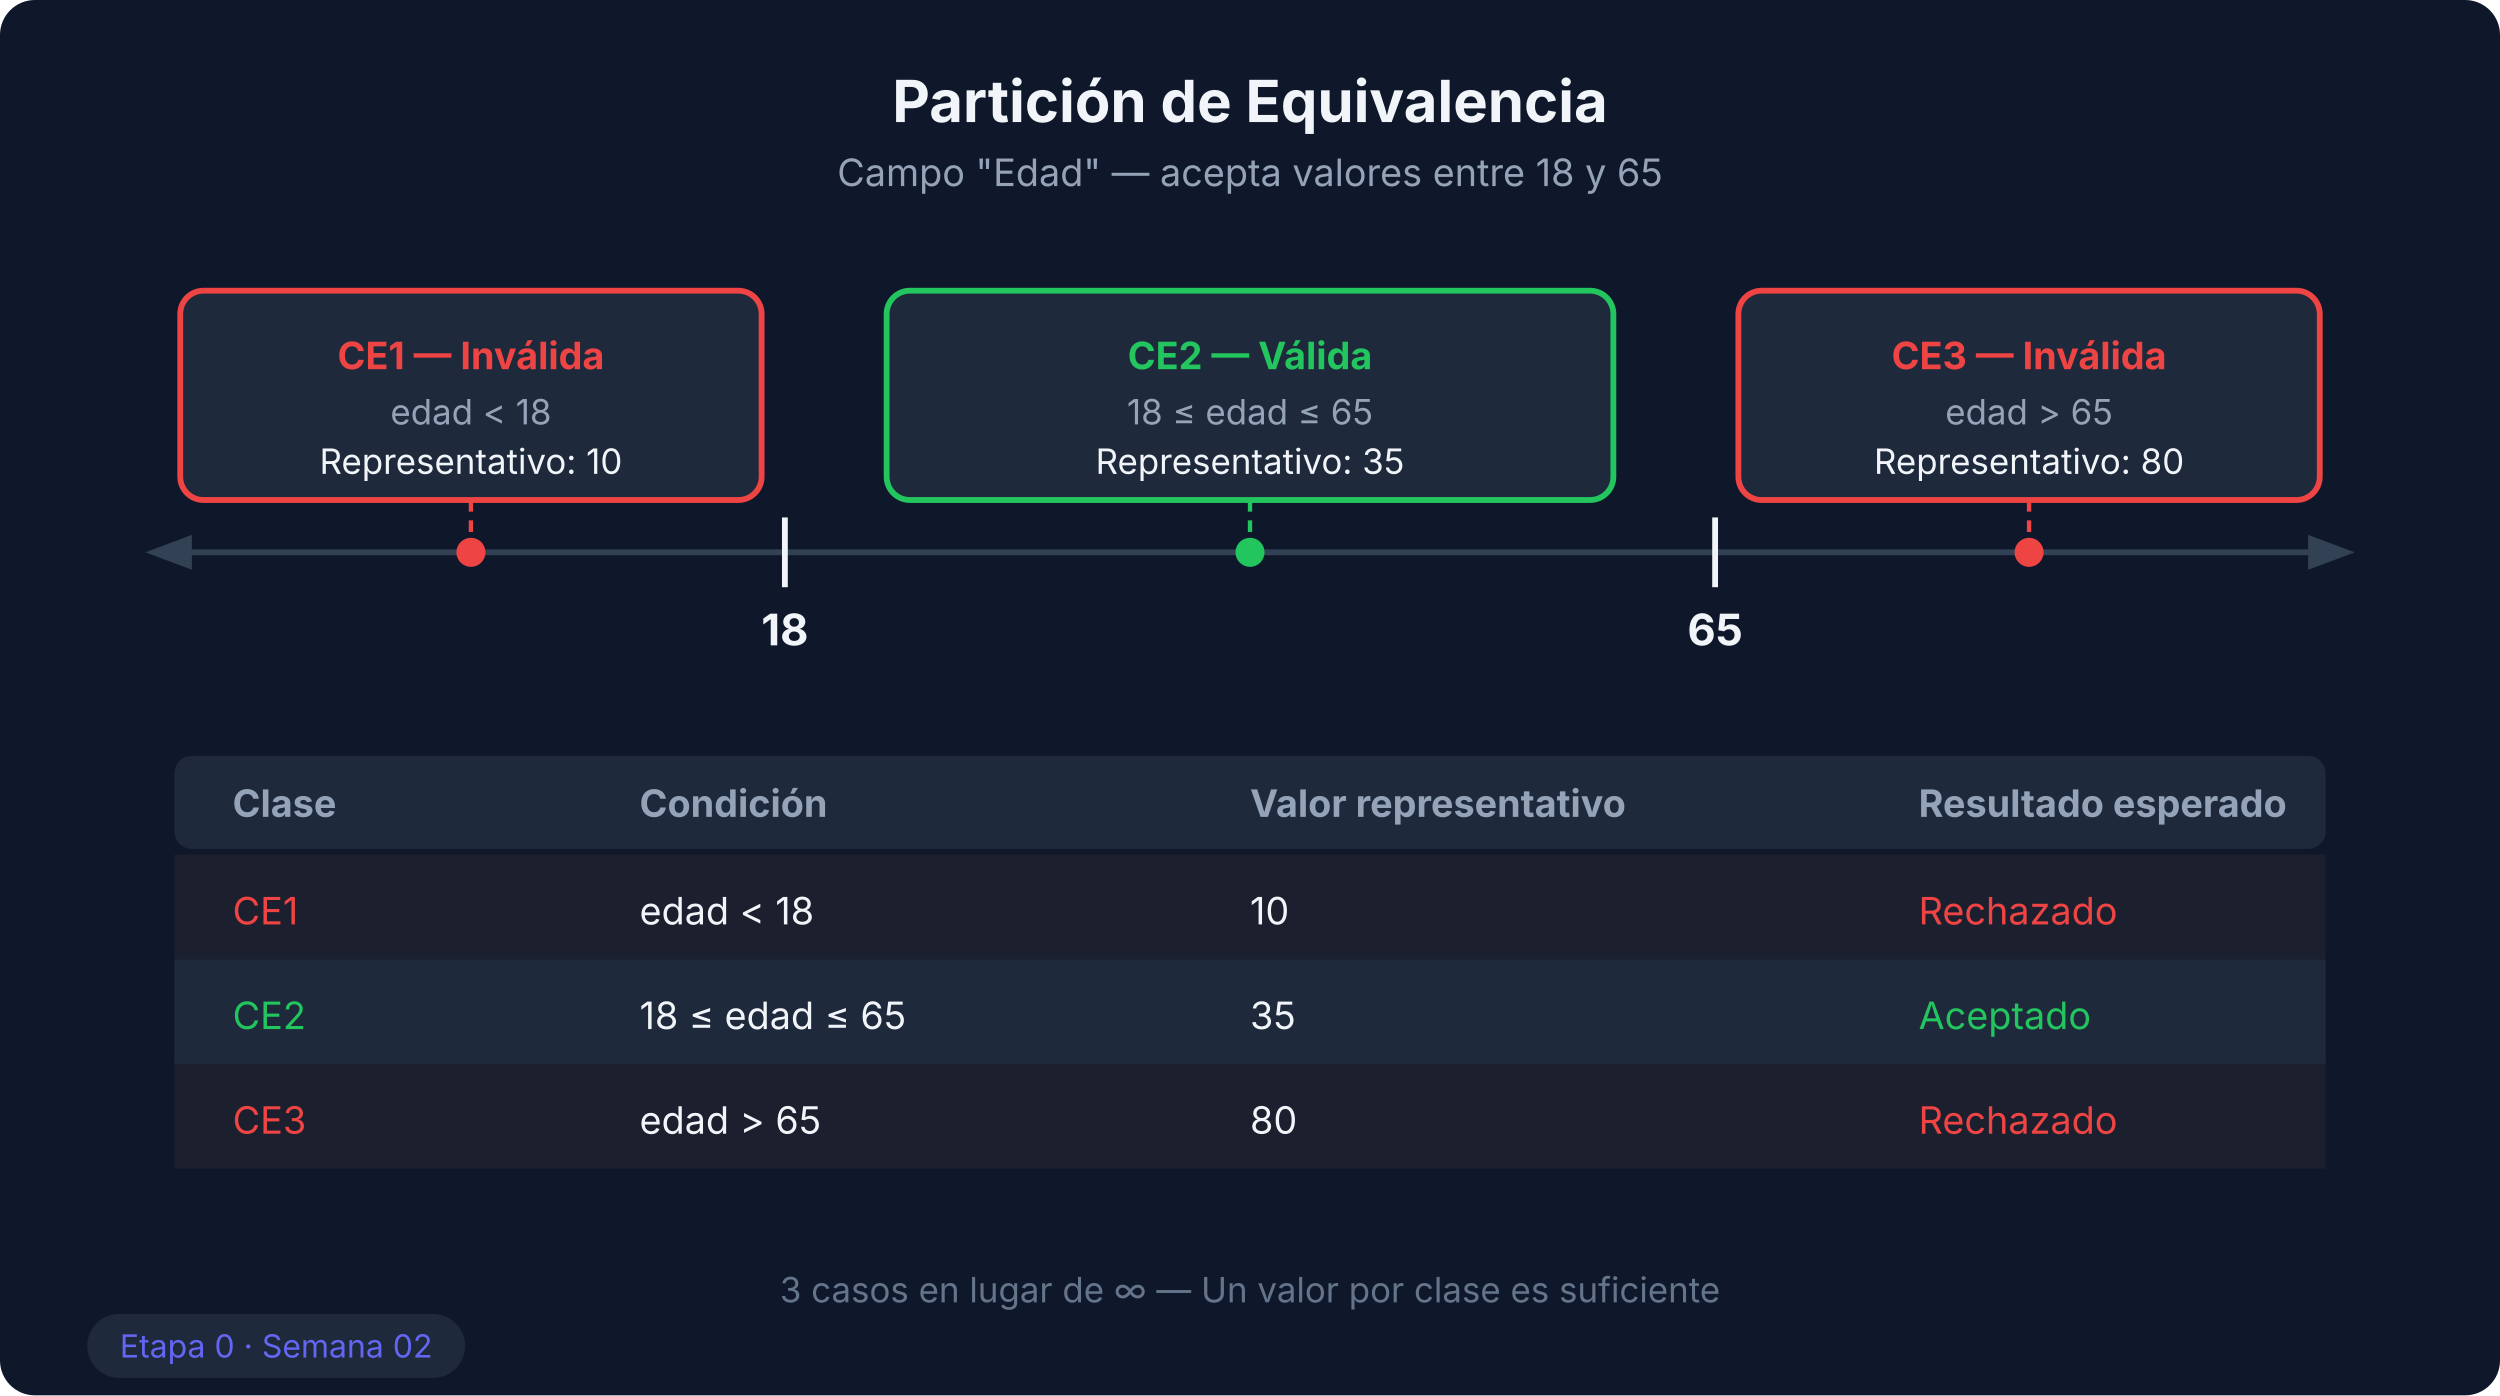
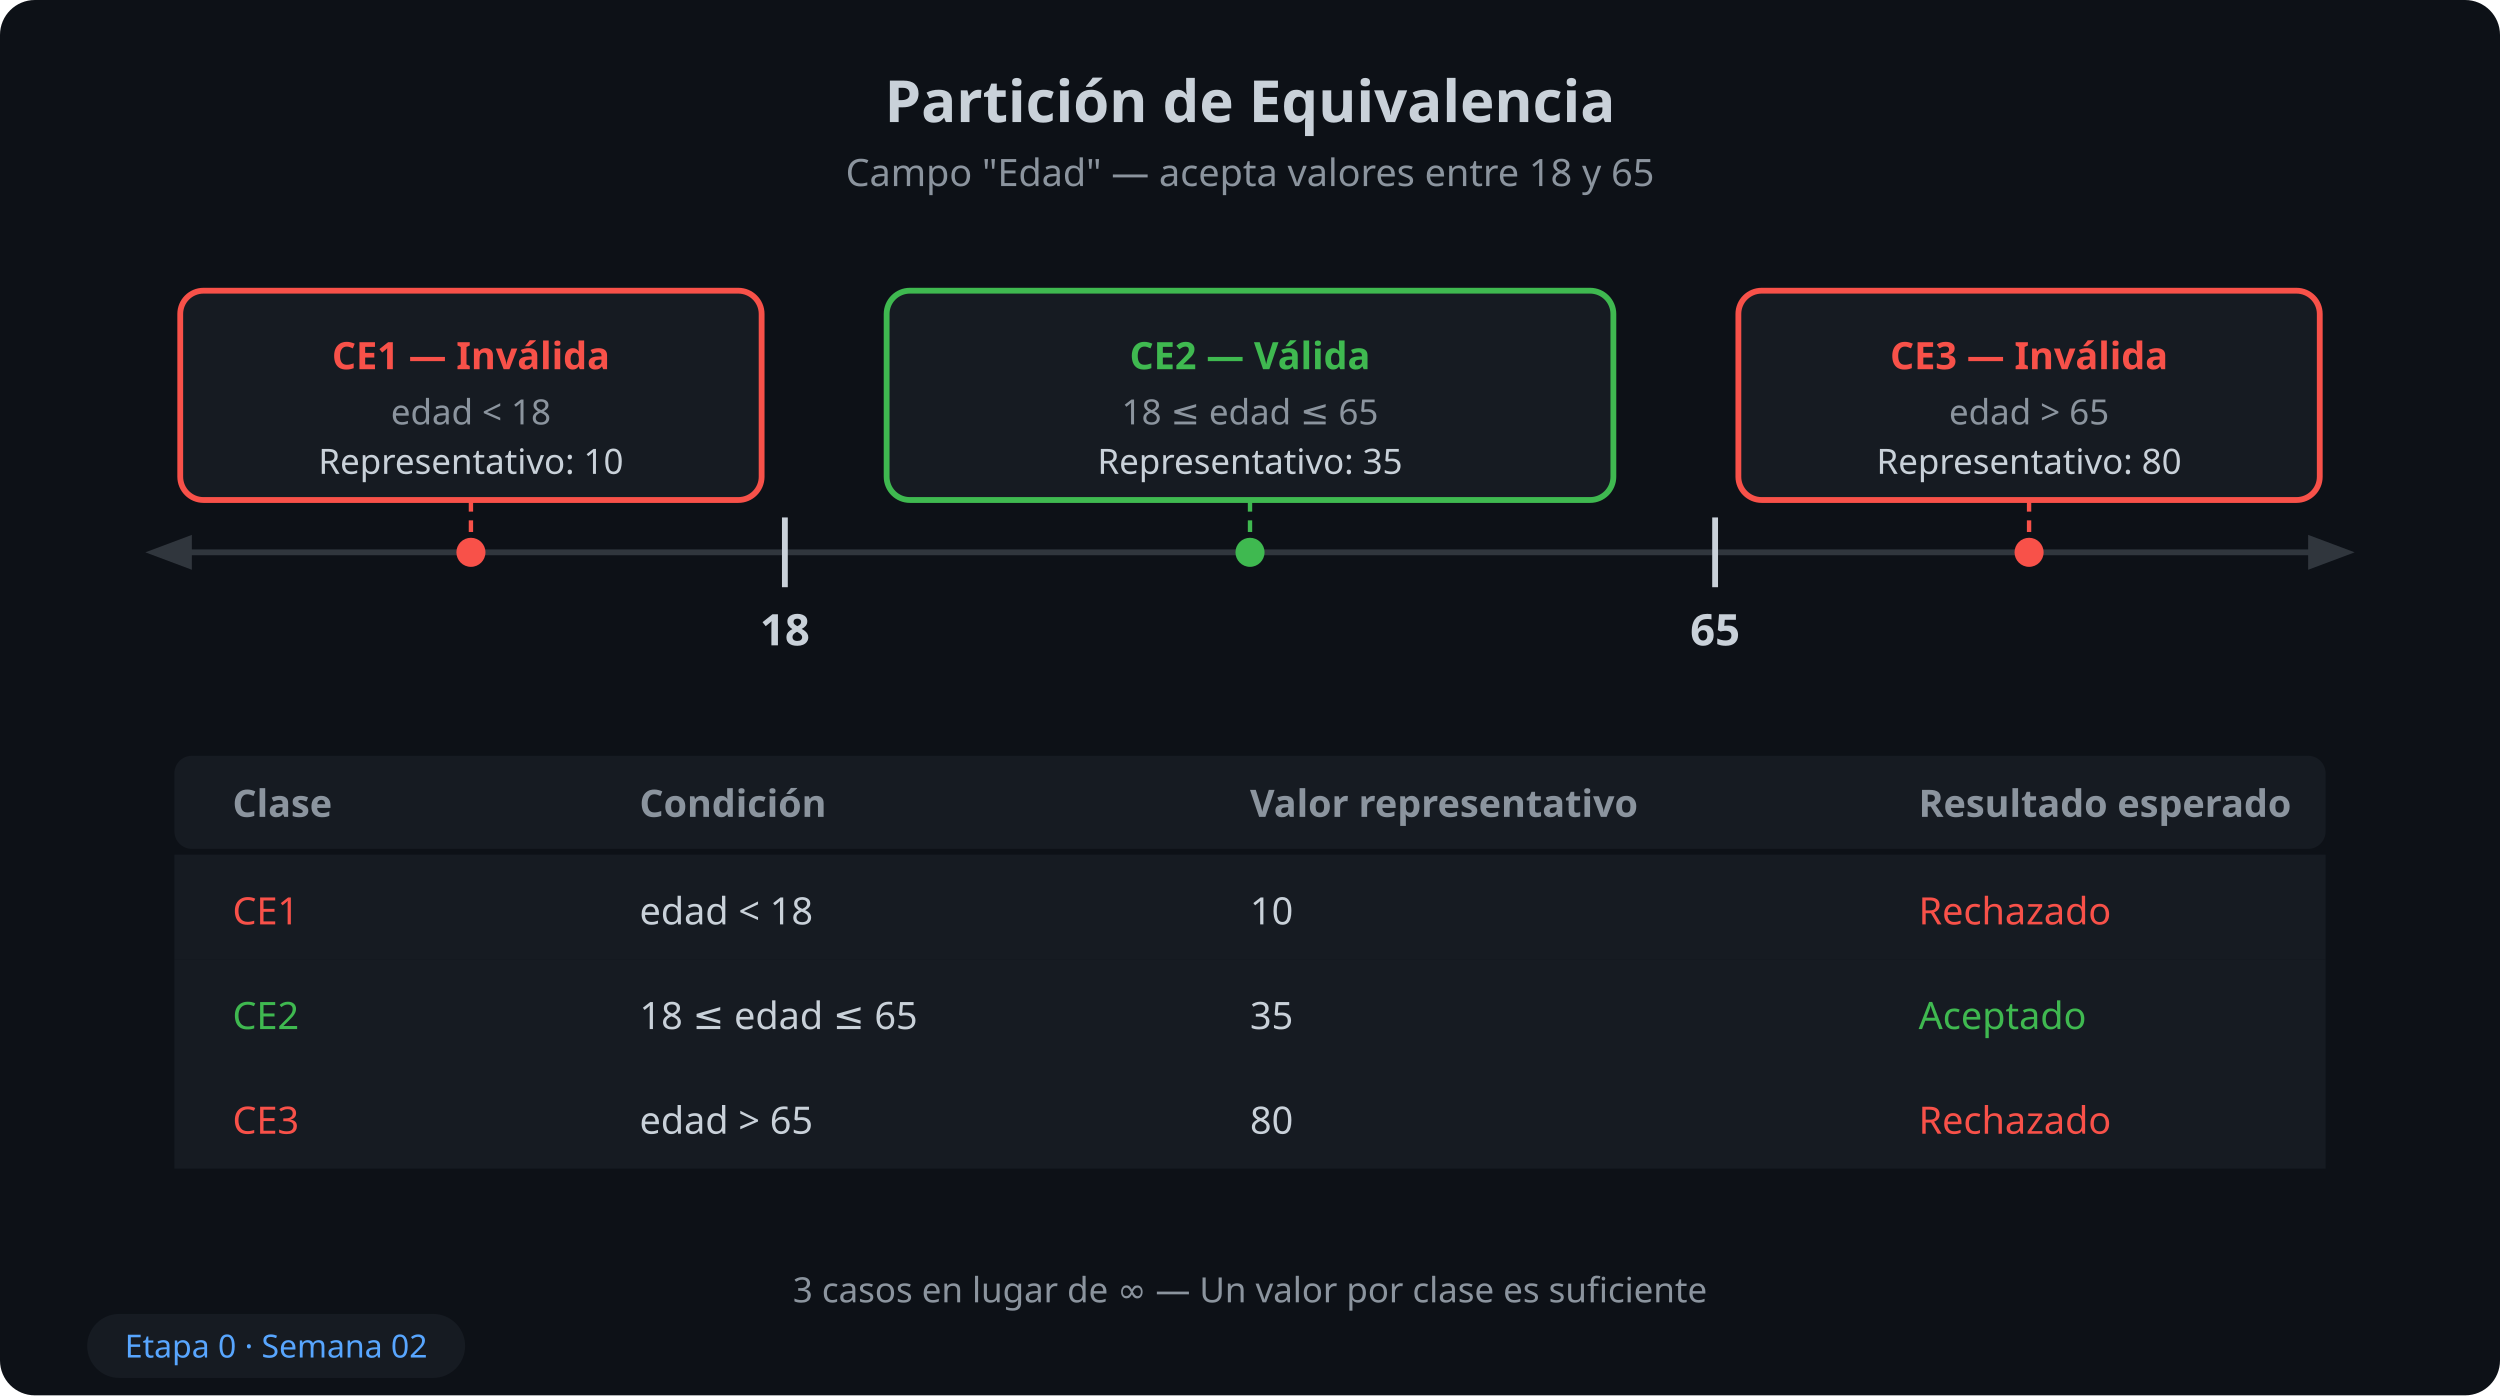
- <svg xmlns="http://www.w3.org/2000/svg" viewBox="0 0 860 480" width="860" height="480" font-family="system-ui, -apple-system, sans-serif">
-   <rect width="860" height="480" fill="#0f172a" rx="12" />
-   <text x="430" y="42" text-anchor="middle" font-size="20" font-weight="700" fill="#f1f5f9">Partición de Equivalencia</text>
-   <text x="430" y="64" text-anchor="middle" font-size="13" fill="#94a3b8">Campo "Edad" — acepta valores entre 18 y 65</text>
-   <line x1="60" y1="190" x2="800" y2="190" stroke="#334155" stroke-width="2" />
-   <polygon points="50,190 66,184 66,196" fill="#334155" />
-   <polygon points="810,190 794,184 794,196" fill="#334155" />
-   <line x1="270" y1="178" x2="270" y2="202" stroke="#f1f5f9" stroke-width="2" />
-   <line x1="590" y1="178" x2="590" y2="202" stroke="#f1f5f9" stroke-width="2" />
-   <text x="270" y="222" text-anchor="middle" font-size="15" font-weight="700" fill="#f1f5f9">18</text>
-   <text x="590" y="222" text-anchor="middle" font-size="15" font-weight="700" fill="#f1f5f9">65</text>
-   <rect x="62" y="100" width="200" height="72" rx="8" fill="#1e293b" stroke="#ef4444" stroke-width="2" />
-   <text x="162" y="127" text-anchor="middle" font-size="13" font-weight="700" fill="#ef4444">CE1 — Inválida</text>
-   <text x="162" y="146" text-anchor="middle" font-size="12" fill="#94a3b8">edad &lt; 18</text>
-   <text x="162" y="163" text-anchor="middle" font-size="12" fill="#f1f5f9">Representativo: 10</text>
-   <line x1="162" y1="172" x2="162" y2="188" stroke="#ef4444" stroke-width="1.5" stroke-dasharray="4,3" />
-   <rect x="305" y="100" width="250" height="72" rx="8" fill="#1e293b" stroke="#22c55e" stroke-width="2" />
-   <text x="430" y="127" text-anchor="middle" font-size="13" font-weight="700" fill="#22c55e">CE2 — Válida</text>
-   <text x="430" y="146" text-anchor="middle" font-size="12" fill="#94a3b8">18 ≤ edad ≤ 65</text>
-   <text x="430" y="163" text-anchor="middle" font-size="12" fill="#f1f5f9">Representativo: 35</text>
-   <line x1="430" y1="172" x2="430" y2="188" stroke="#22c55e" stroke-width="1.5" stroke-dasharray="4,3" />
-   <rect x="598" y="100" width="200" height="72" rx="8" fill="#1e293b" stroke="#ef4444" stroke-width="2" />
-   <text x="698" y="127" text-anchor="middle" font-size="13" font-weight="700" fill="#ef4444">CE3 — Inválida</text>
-   <text x="698" y="146" text-anchor="middle" font-size="12" fill="#94a3b8">edad &gt; 65</text>
-   <text x="698" y="163" text-anchor="middle" font-size="12" fill="#f1f5f9">Representativo: 80</text>
-   <line x1="698" y1="172" x2="698" y2="188" stroke="#ef4444" stroke-width="1.5" stroke-dasharray="4,3" />
-   <circle cx="162" cy="190" r="5" fill="#ef4444" />
-   <circle cx="430" cy="190" r="5" fill="#22c55e" />
-   <circle cx="698" cy="190" r="5" fill="#ef4444" />
-   <rect x="60" y="260" width="740" height="32" rx="6" fill="#1e293b" />
-   <text x="80" y="281" font-size="13" font-weight="700" fill="#94a3b8">Clase</text>
-   <text x="220" y="281" font-size="13" font-weight="700" fill="#94a3b8">Condición</text>
-   <text x="430" y="281" font-size="13" font-weight="700" fill="#94a3b8">Valor representativo</text>
-   <text x="660" y="281" font-size="13" font-weight="700" fill="#94a3b8">Resultado esperado</text>
-   <rect x="60" y="294" width="740" height="36" rx="0" fill="#1c1f2e" />
-   <text x="80" y="318" font-size="13" fill="#ef4444">CE1</text>
-   <text x="220" y="318" font-size="13" fill="#f1f5f9">edad &lt; 18</text>
-   <text x="430" y="318" font-size="13" fill="#f1f5f9">10</text>
-   <text x="660" y="318" font-size="13" fill="#ef4444">Rechazado</text>
-   <rect x="60" y="330" width="740" height="36" rx="0" fill="#1e293b" />
-   <text x="80" y="354" font-size="13" fill="#22c55e">CE2</text>
-   <text x="220" y="354" font-size="13" fill="#f1f5f9">18 ≤ edad ≤ 65</text>
-   <text x="430" y="354" font-size="13" fill="#f1f5f9">35</text>
-   <text x="660" y="354" font-size="13" fill="#22c55e">Aceptado</text>
-   <rect x="60" y="366" width="740" height="36" rx="0" fill="#1c1f2e" />
-   <text x="80" y="390" font-size="13" fill="#ef4444">CE3</text>
-   <text x="220" y="390" font-size="13" fill="#f1f5f9">edad &gt; 65</text>
-   <text x="430" y="390" font-size="13" fill="#f1f5f9">80</text>
-   <text x="660" y="390" font-size="13" fill="#ef4444">Rechazado</text>
-   <text x="430" y="448" text-anchor="middle" font-size="12" fill="#64748b">3 casos en lugar de ∞ — Un valor por clase es suficiente</text>
-   <rect x="30" y="452" width="130" height="22" rx="11" fill="#1e293b" />
-   <text x="95" y="467" text-anchor="middle" font-size="11" fill="#6366f1">Etapa 0 · Semana 02</text>
+ <svg xmlns="http://www.w3.org/2000/svg" viewBox="0 0 860 480" width="860" height="480" font-family="sans-serif">
+   <rect width="860" height="480" fill="#0d1117" rx="12" />
+   <text x="430" y="42" text-anchor="middle" font-size="20" font-weight="700" fill="#c9d1d9">Partición de Equivalencia</text>
+   <text x="430" y="64" text-anchor="middle" font-size="13" fill="#8b949e">Campo "Edad" — acepta valores entre 18 y 65</text>
+   <line x1="60" y1="190" x2="800" y2="190" stroke="#30363d" stroke-width="2" />
+   <polygon points="50,190 66,184 66,196" fill="#30363d" />
+   <polygon points="810,190 794,184 794,196" fill="#30363d" />
+   <line x1="270" y1="178" x2="270" y2="202" stroke="#c9d1d9" stroke-width="2" />
+   <line x1="590" y1="178" x2="590" y2="202" stroke="#c9d1d9" stroke-width="2" />
+   <text x="270" y="222" text-anchor="middle" font-size="15" font-weight="700" fill="#c9d1d9">18</text>
+   <text x="590" y="222" text-anchor="middle" font-size="15" font-weight="700" fill="#c9d1d9">65</text>
+   <rect x="62" y="100" width="200" height="72" rx="8" fill="#161b22" stroke="#f85149" stroke-width="2" />
+   <text x="162" y="127" text-anchor="middle" font-size="13" font-weight="700" fill="#f85149">CE1 — Inválida</text>
+   <text x="162" y="146" text-anchor="middle" font-size="12" fill="#8b949e">edad &lt; 18</text>
+   <text x="162" y="163" text-anchor="middle" font-size="12" fill="#c9d1d9">Representativo: 10</text>
+   <line x1="162" y1="172" x2="162" y2="188" stroke="#f85149" stroke-width="1.5" stroke-dasharray="4,3" />
+   <rect x="305" y="100" width="250" height="72" rx="8" fill="#161b22" stroke="#3fb950" stroke-width="2" />
+   <text x="430" y="127" text-anchor="middle" font-size="13" font-weight="700" fill="#3fb950">CE2 — Válida</text>
+   <text x="430" y="146" text-anchor="middle" font-size="12" fill="#8b949e">18 ≤ edad ≤ 65</text>
+   <text x="430" y="163" text-anchor="middle" font-size="12" fill="#c9d1d9">Representativo: 35</text>
+   <line x1="430" y1="172" x2="430" y2="188" stroke="#3fb950" stroke-width="1.5" stroke-dasharray="4,3" />
+   <rect x="598" y="100" width="200" height="72" rx="8" fill="#161b22" stroke="#f85149" stroke-width="2" />
+   <text x="698" y="127" text-anchor="middle" font-size="13" font-weight="700" fill="#f85149">CE3 — Inválida</text>
+   <text x="698" y="146" text-anchor="middle" font-size="12" fill="#8b949e">edad &gt; 65</text>
+   <text x="698" y="163" text-anchor="middle" font-size="12" fill="#c9d1d9">Representativo: 80</text>
+   <line x1="698" y1="172" x2="698" y2="188" stroke="#f85149" stroke-width="1.5" stroke-dasharray="4,3" />
+   <circle cx="162" cy="190" r="5" fill="#f85149" />
+   <circle cx="430" cy="190" r="5" fill="#3fb950" />
+   <circle cx="698" cy="190" r="5" fill="#f85149" />
+   <rect x="60" y="260" width="740" height="32" rx="6" fill="#161b22" />
+   <text x="80" y="281" font-size="13" font-weight="700" fill="#8b949e">Clase</text>
+   <text x="220" y="281" font-size="13" font-weight="700" fill="#8b949e">Condición</text>
+   <text x="430" y="281" font-size="13" font-weight="700" fill="#8b949e">Valor representativo</text>
+   <text x="660" y="281" font-size="13" font-weight="700" fill="#8b949e">Resultado esperado</text>
+   <rect x="60" y="294" width="740" height="36" rx="0" fill="#161b22" />
+   <text x="80" y="318" font-size="13" fill="#f85149">CE1</text>
+   <text x="220" y="318" font-size="13" fill="#c9d1d9">edad &lt; 18</text>
+   <text x="430" y="318" font-size="13" fill="#c9d1d9">10</text>
+   <text x="660" y="318" font-size="13" fill="#f85149">Rechazado</text>
+   <rect x="60" y="330" width="740" height="36" rx="0" fill="#161b22" />
+   <text x="80" y="354" font-size="13" fill="#3fb950">CE2</text>
+   <text x="220" y="354" font-size="13" fill="#c9d1d9">18 ≤ edad ≤ 65</text>
+   <text x="430" y="354" font-size="13" fill="#c9d1d9">35</text>
+   <text x="660" y="354" font-size="13" fill="#3fb950">Aceptado</text>
+   <rect x="60" y="366" width="740" height="36" rx="0" fill="#161b22" />
+   <text x="80" y="390" font-size="13" fill="#f85149">CE3</text>
+   <text x="220" y="390" font-size="13" fill="#c9d1d9">edad &gt; 65</text>
+   <text x="430" y="390" font-size="13" fill="#c9d1d9">80</text>
+   <text x="660" y="390" font-size="13" fill="#f85149">Rechazado</text>
+   <text x="430" y="448" text-anchor="middle" font-size="12" fill="#8b949e">3 casos en lugar de ∞ — Un valor por clase es suficiente</text>
+   <rect x="30" y="452" width="130" height="22" rx="11" fill="#161b22" />
+   <text x="95" y="467" text-anchor="middle" font-size="11" fill="#58a6ff">Etapa 0 · Semana 02</text>
</svg>
